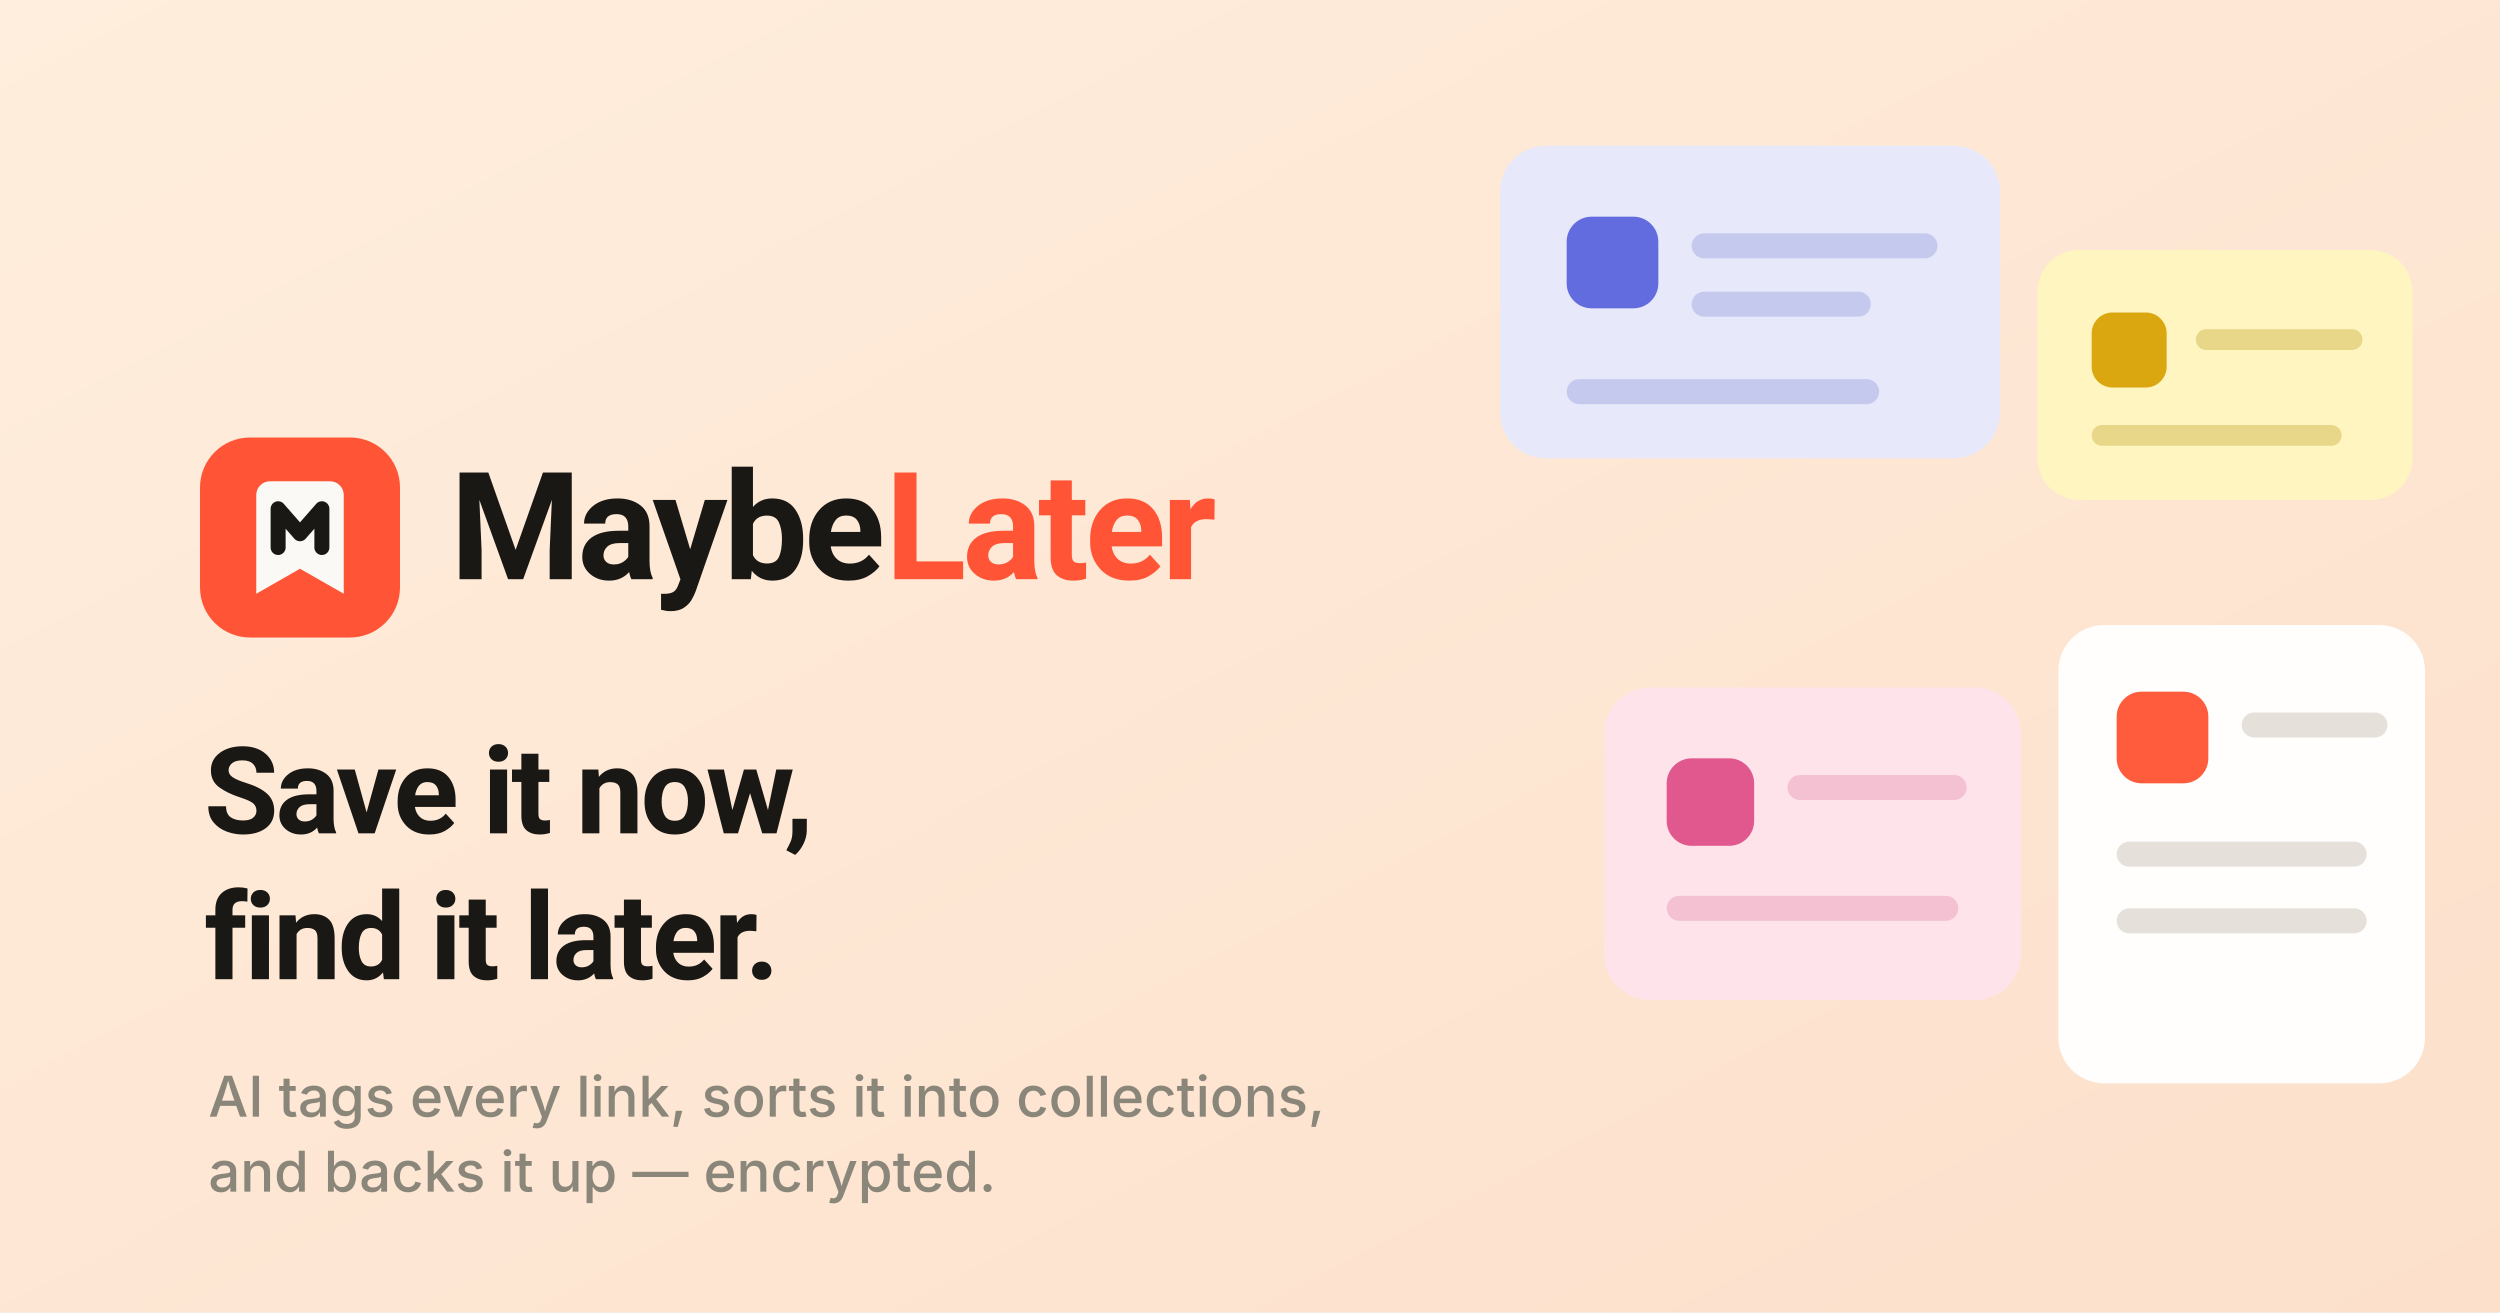
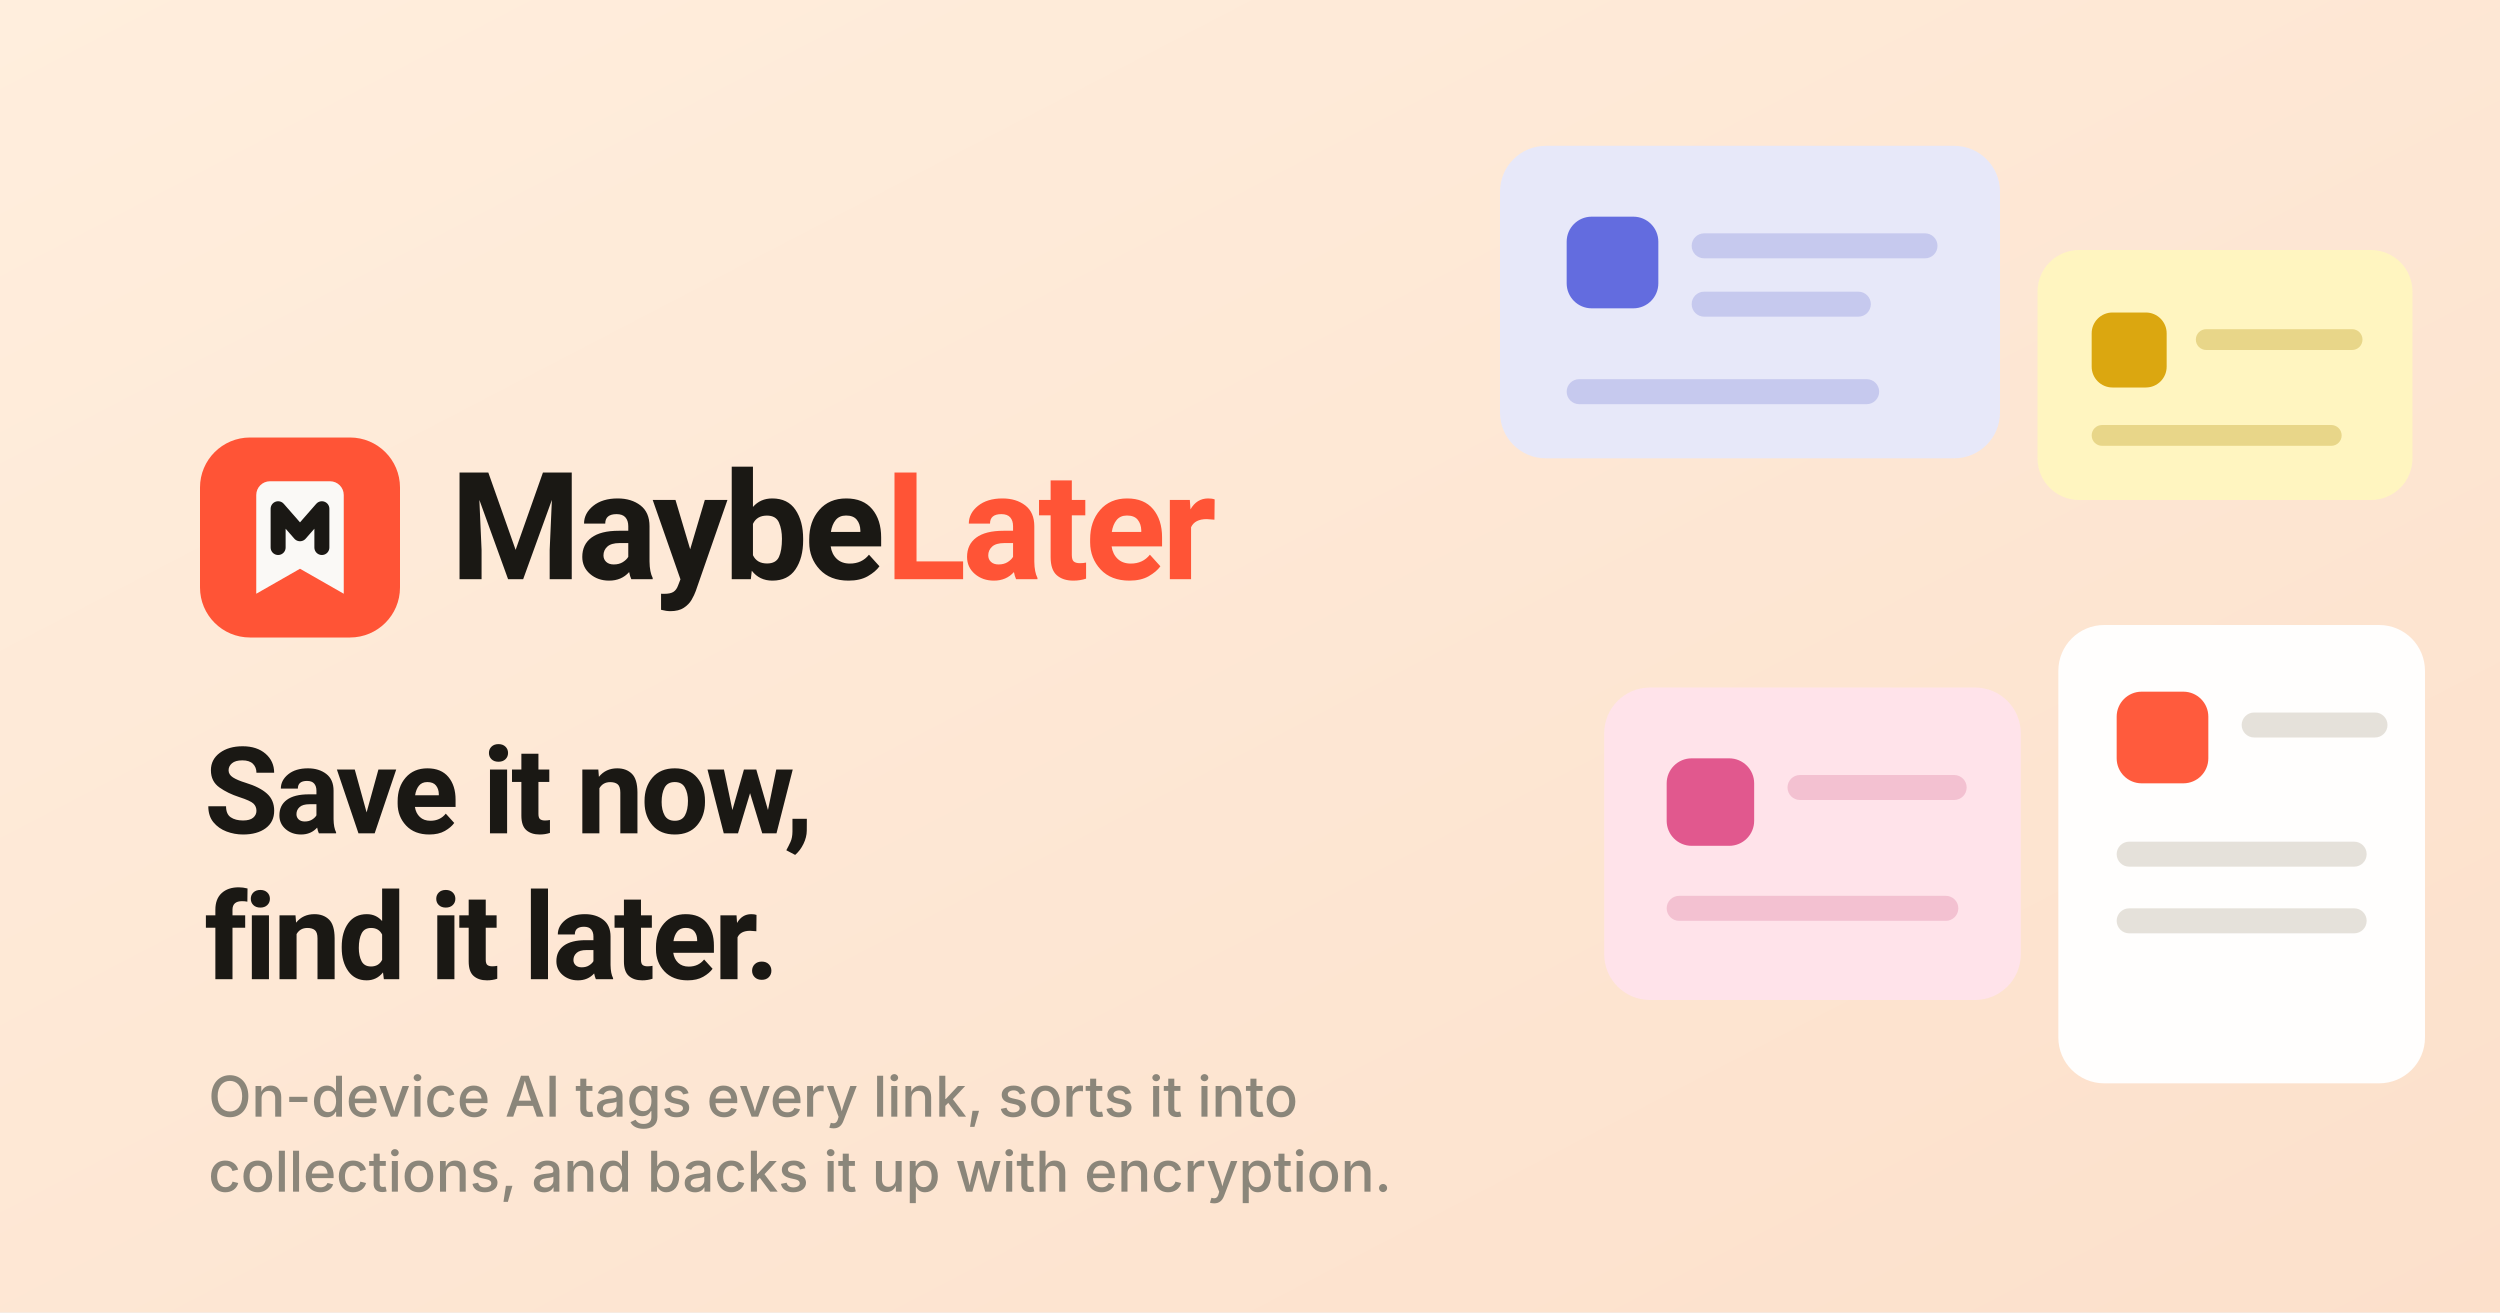
- <svg xmlns="http://www.w3.org/2000/svg" viewBox="0 0 1200 630" role="img" aria-label="MaybeLater — Save it now, find it later">
+ <svg xmlns="http://www.w3.org/2000/svg" viewBox="0 0 1200 630" role="img" aria-label="MaybeLater: Save it now, find it later">
  <defs>
    <linearGradient id="bg" x1="0" y1="0" x2="1" y2="1">
      <stop offset="0" stop-color="#FFEEDD" />
      <stop offset="1" stop-color="#FCE0CB" />
    </linearGradient>
  </defs>
  <rect width="1200" height="630" fill="url(#bg)" />
  <g opacity="0.95">
    <rect x="720" y="70" width="240" height="150" rx="22" fill="#E6E8FB" />
    <rect x="752" y="104" width="44" height="44" rx="12" fill="#5B66E0" />
    <rect x="812" y="112" width="118" height="12" rx="6" fill="#C3C7EF" />
    <rect x="812" y="140" width="86" height="12" rx="6" fill="#C3C7EF" />
    <rect x="752" y="182" width="150" height="12" rx="6" fill="#C3C7EF" />
    <rect x="978" y="120" width="180" height="120" rx="20" fill="#FFF6BF" />
    <rect x="1004" y="150" width="36" height="36" rx="10" fill="#D9A406" />
    <rect x="1054" y="158" width="80" height="10" rx="5" fill="#E7D585" />
    <rect x="1004" y="204" width="120" height="10" rx="5" fill="#E7D585" />
    <rect x="770" y="330" width="200" height="150" rx="22" fill="#FFE3EB" />
    <rect x="800" y="364" width="42" height="42" rx="12" fill="#E0518A" />
    <rect x="858" y="372" width="86" height="12" rx="6" fill="#F2BFD1" />
    <rect x="800" y="430" width="140" height="12" rx="6" fill="#F2BFD1" />
    <rect x="988" y="300" width="176" height="220" rx="22" fill="#FFFFFF" />
    <rect x="1016" y="332" width="44" height="44" rx="12" fill="#FF5436" />
    <rect x="1076" y="342" width="70" height="12" rx="6" fill="#E4E1DA" />
    <rect x="1016" y="404" width="120" height="12" rx="6" fill="#E4E1DA" />
    <rect x="1016" y="436" width="120" height="12" rx="6" fill="#E4E1DA" />
  </g>
  <g transform="translate(96 210)">
    <rect width="96" height="96" rx="24" fill="#FF5436" />
    <path fill="#FAF9F6" d="M27 27.6A6.6 6.6 0 0 1 33.6 21h28.8A6.6 6.6 0 0 1 69 27.6V75l-21-12-21 12z" />
    <path fill="none" stroke="#1A1814" stroke-width="7.2" stroke-linecap="round" stroke-linejoin="round" d="M37.5 52.8V34.2l10.5 12 10.5-12v18.6" />
  </g>
  <text x="216" y="278" font-family="'Space Grotesk','Segoe UI',Roboto,Helvetica,Arial,sans-serif" font-size="72" font-weight="700" letter-spacing="-2" fill="#1A1814">Maybe<tspan fill="#FF5436">Later</tspan>
  </text>
  <text x="98" y="400" font-family="'Space Grotesk','Segoe UI',Roboto,Helvetica,Arial,sans-serif" font-size="58" font-weight="700" letter-spacing="-1.5" fill="#1A1814">Save it now,</text>
  <text x="98" y="470" font-family="'Space Grotesk','Segoe UI',Roboto,Helvetica,Arial,sans-serif" font-size="58" font-weight="700" letter-spacing="-1.5" fill="#1A1814">find it later.</text>
-   <text x="100" y="536" font-family="'Inter','Segoe UI',Roboto,Helvetica,Arial,sans-serif" font-size="27" font-weight="500" fill="#8B867A">AI tags every link, sorts it into collections,</text>
-   <text x="100" y="572" font-family="'Inter','Segoe UI',Roboto,Helvetica,Arial,sans-serif" font-size="27" font-weight="500" fill="#8B867A">and backs it up — encrypted.</text>
+   <text x="100" y="536" font-family="'Inter','Segoe UI',Roboto,Helvetica,Arial,sans-serif" font-size="27" font-weight="500" fill="#8B867A">On-device AI tags every link, sorts it into</text>
+   <text x="100" y="572" font-family="'Inter','Segoe UI',Roboto,Helvetica,Arial,sans-serif" font-size="27" font-weight="500" fill="#8B867A">collections, and backs it up with encryption.</text>
</svg>
